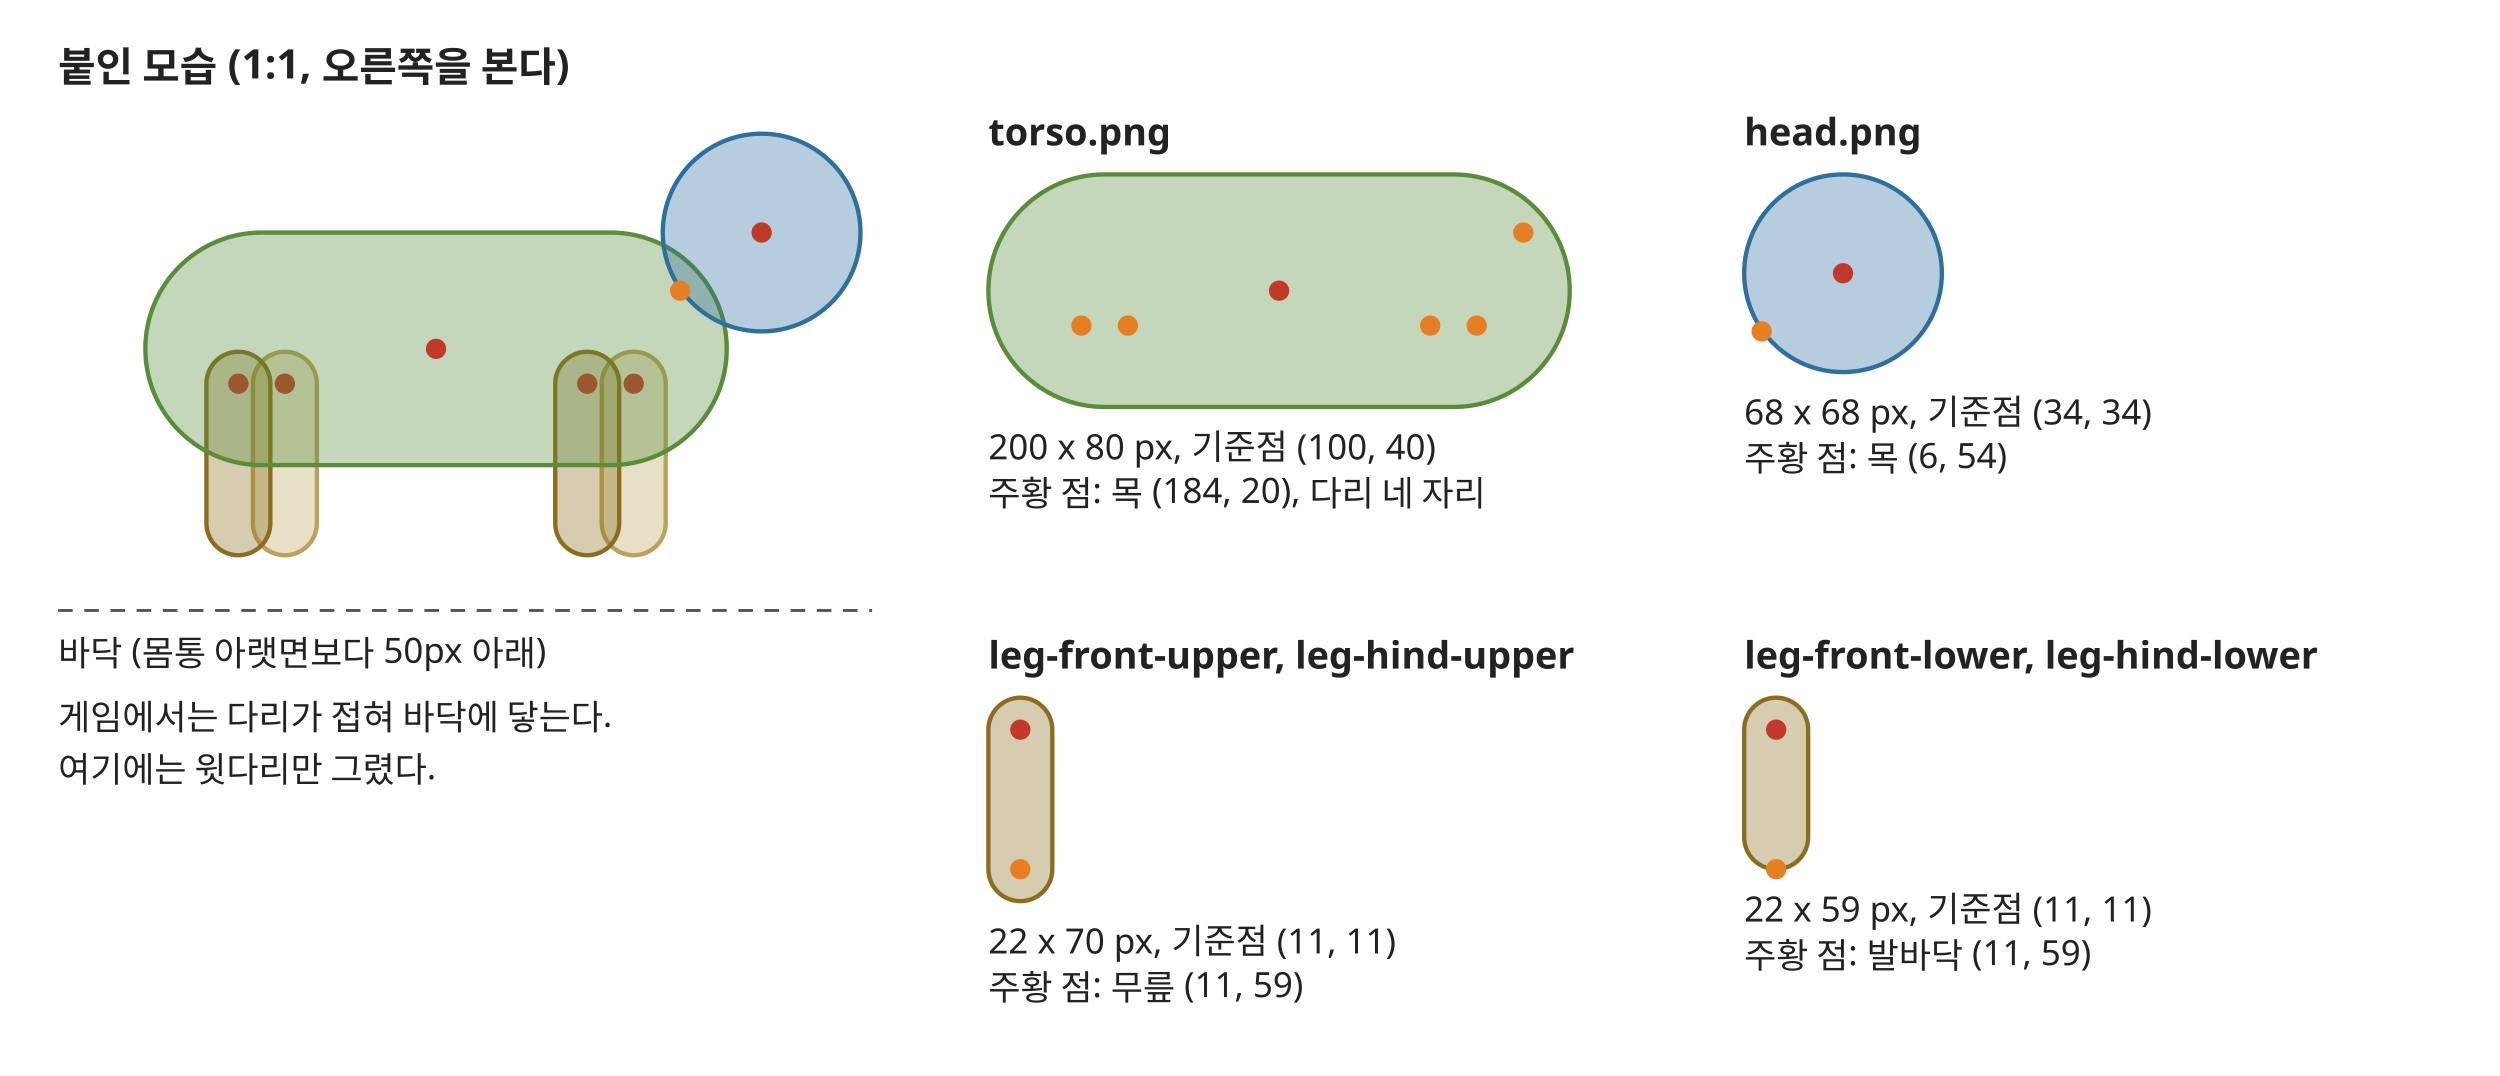
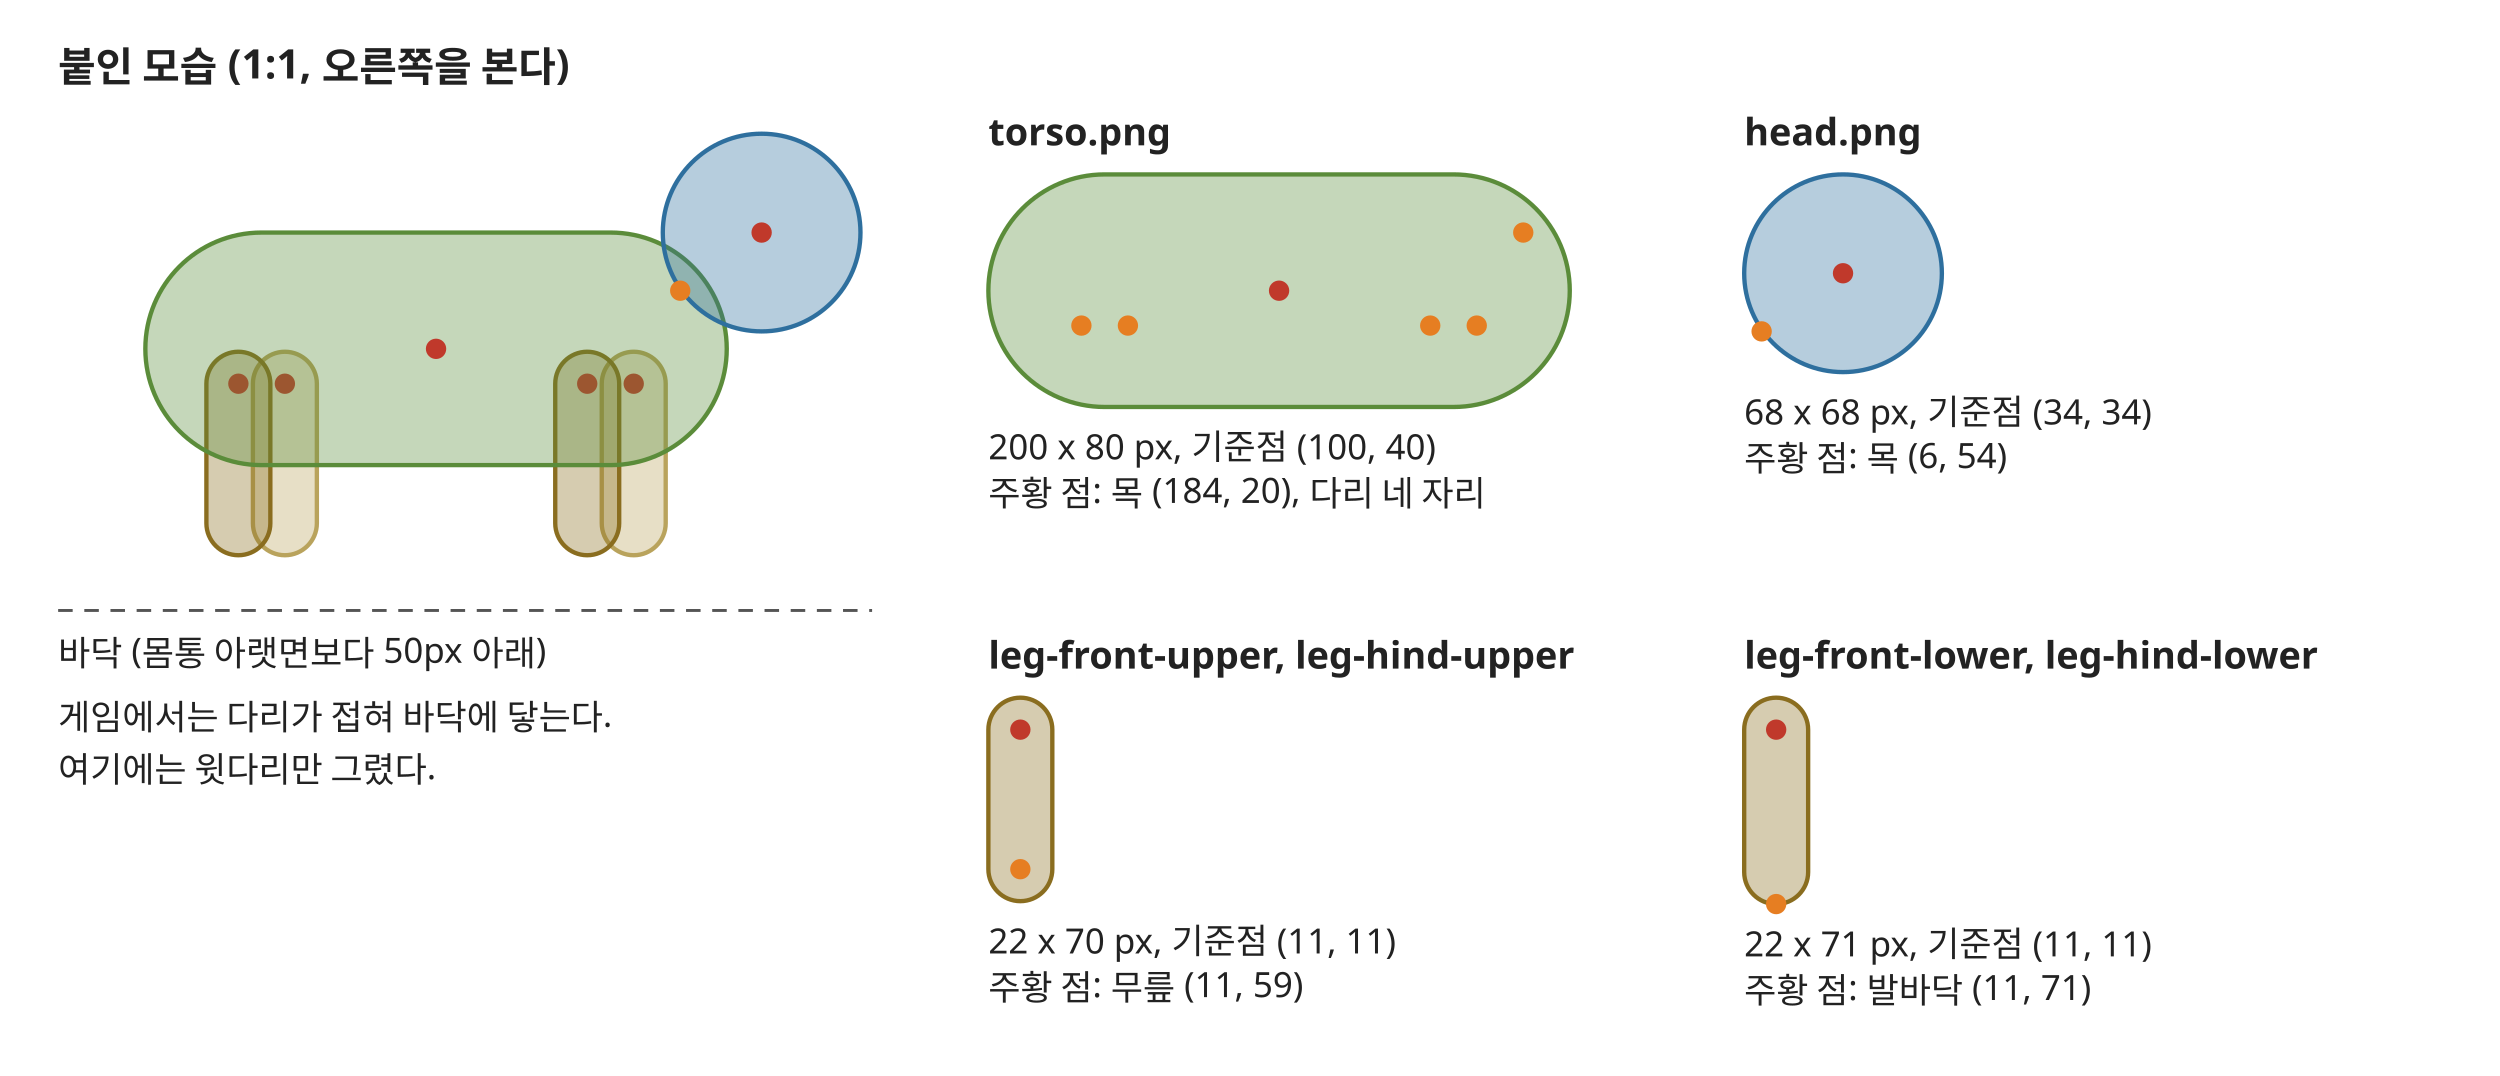
<svg xmlns="http://www.w3.org/2000/svg" viewBox="0 0 860 370" width="860" height="370" font-family="Malgun Gothic, sans-serif">
  <rect width="860" height="380" fill="#fff" />
  <text x="20" y="28" font-size="14" text-anchor="start" font-weight="700" fill="#222">붙인 모습 (1:1, 오른쪽을 본다)</text>
  <rect x="207" y="121" width="22" height="70" rx="11" fill="#b9a35c" fill-opacity="0.35" stroke="#b9a35c" stroke-width="1.5" />
  <circle cx="218" cy="132" r="3.5" fill="#c0392b" />
  <rect x="87" y="121" width="22" height="70" rx="11" fill="#b9a35c" fill-opacity="0.35" stroke="#b9a35c" stroke-width="1.5" />
  <circle cx="98" cy="132" r="3.5" fill="#c0392b" />
  <rect x="191" y="121" width="22" height="70" rx="11" fill="#8a6d1f" fill-opacity="0.35" stroke="#8a6d1f" stroke-width="1.5" />
  <circle cx="202" cy="132" r="3.5" fill="#c0392b" />
  <rect x="71" y="121" width="22" height="70" rx="11" fill="#8a6d1f" fill-opacity="0.35" stroke="#8a6d1f" stroke-width="1.5" />
  <circle cx="82" cy="132" r="3.5" fill="#c0392b" />
  <rect x="50" y="80" width="200" height="80" rx="40" fill="#5b8c3a" fill-opacity="0.35" stroke="#5b8c3a" stroke-width="1.5" />
  <circle cx="150" cy="120" r="3.5" fill="#c0392b" />
  <rect x="228" y="46" width="68" height="68" rx="34" fill="#2e6f9e" fill-opacity="0.35" stroke="#2e6f9e" stroke-width="1.5" />
  <circle cx="262" cy="80" r="3.5" fill="#c0392b" />
  <circle cx="234" cy="100" r="3.5" fill="#e67e22" />
  <line x1="20" y1="210" x2="300" y2="210" stroke="#555" stroke-dasharray="5 4" />
  <text x="20" y="229" font-size="12" text-anchor="start" font-weight="400" fill="#222">바닥 (몸통 아랫면보다 50px 아래)</text>
  <text x="20" y="251" font-size="12" text-anchor="start" font-weight="400" fill="#222">게임에서는 다리가 접혀 바닥에 닿는다.</text>
  <text x="20" y="269" font-size="12" text-anchor="start" font-weight="400" fill="#222">여기에는 윗다리만 그렸다.</text>
  <rect x="340" y="60" width="200" height="80" rx="40" fill="#5b8c3a" fill-opacity="0.35" stroke="#5b8c3a" stroke-width="1.5" />
  <circle cx="440" cy="100" r="3.5" fill="#c0392b" />
  <circle cx="524" cy="80" r="3.5" fill="#e67e22" />
  <circle cx="492" cy="112" r="3.5" fill="#e67e22" />
  <circle cx="372" cy="112" r="3.5" fill="#e67e22" />
  <circle cx="508" cy="112" r="3.5" fill="#e67e22" />
  <circle cx="388" cy="112" r="3.5" fill="#e67e22" />
  <text x="340" y="50" font-size="13" text-anchor="start" font-weight="700" fill="#222">torso.png</text>
  <text x="340" y="158" font-size="12" text-anchor="start" font-weight="400" fill="#222">200 x 80 px, 기준점 (100, 40)</text>
  <text x="340" y="174" font-size="12" text-anchor="start" font-weight="400" fill="#222">주황 점: 목 (184, 20), 다리 네 자리</text>
  <rect x="600" y="60" width="68" height="68" rx="34" fill="#2e6f9e" fill-opacity="0.35" stroke="#2e6f9e" stroke-width="1.5" />
  <circle cx="634" cy="94" r="3.5" fill="#c0392b" />
  <circle cx="606" cy="114" r="3.5" fill="#e67e22" />
  <text x="600" y="50" font-size="13" text-anchor="start" font-weight="700" fill="#222">head.png</text>
  <text x="600" y="146" font-size="12" text-anchor="start" font-weight="400" fill="#222">68 x 68 px, 기준점 (34, 34)</text>
  <text x="600" y="162" font-size="12" text-anchor="start" font-weight="400" fill="#222">주황 점: 목 (6, 54)</text>
  <rect x="340" y="240" width="22" height="70" rx="11" fill="#8a6d1f" fill-opacity="0.35" stroke="#8a6d1f" stroke-width="1.5" />
  <circle cx="351" cy="251" r="3.5" fill="#c0392b" />
  <circle cx="351" cy="299" r="3.5" fill="#e67e22" />
  <text x="340" y="230" font-size="13" text-anchor="start" font-weight="700" fill="#222">leg-front-upper, leg-hind-upper</text>
  <text x="340" y="328" font-size="12" text-anchor="start" font-weight="400" fill="#222">22 x 70 px, 기준점 (11, 11)</text>
  <text x="340" y="344" font-size="12" text-anchor="start" font-weight="400" fill="#222">주황 점: 무릎 (11, 59)</text>
-   <rect x="600" y="240" width="22" height="59" rx="11" fill="#8a6d1f" fill-opacity="0.35" stroke="#8a6d1f" stroke-width="1.5" />
+   <rect x="600" y="240" width="22" height="71" rx="11" fill="#8a6d1f" fill-opacity="0.35" stroke="#8a6d1f" stroke-width="1.5" />
  <circle cx="611" cy="251" r="3.5" fill="#c0392b" />
-   <circle cx="611" cy="299" r="3.5" fill="#e67e22" />
+   <circle cx="611" cy="311" r="3.5" fill="#e67e22" />
  <text x="600" y="230" font-size="13" text-anchor="start" font-weight="700" fill="#222">leg-front-lower, leg-hind-lower</text>
-   <text x="600" y="317" font-size="12" text-anchor="start" font-weight="400" fill="#222">22 x 59 px, 기준점 (11, 11)</text>
-   <text x="600" y="333" font-size="12" text-anchor="start" font-weight="400" fill="#222">주황 점: 발바닥 (11, 59)</text>
+   <text x="600" y="329" font-size="12" text-anchor="start" font-weight="400" fill="#222">22 x 71 px, 기준점 (11, 11)</text>
+   <text x="600" y="345" font-size="12" text-anchor="start" font-weight="400" fill="#222">주황 점: 발바닥 (11, 71)</text>
</svg>
